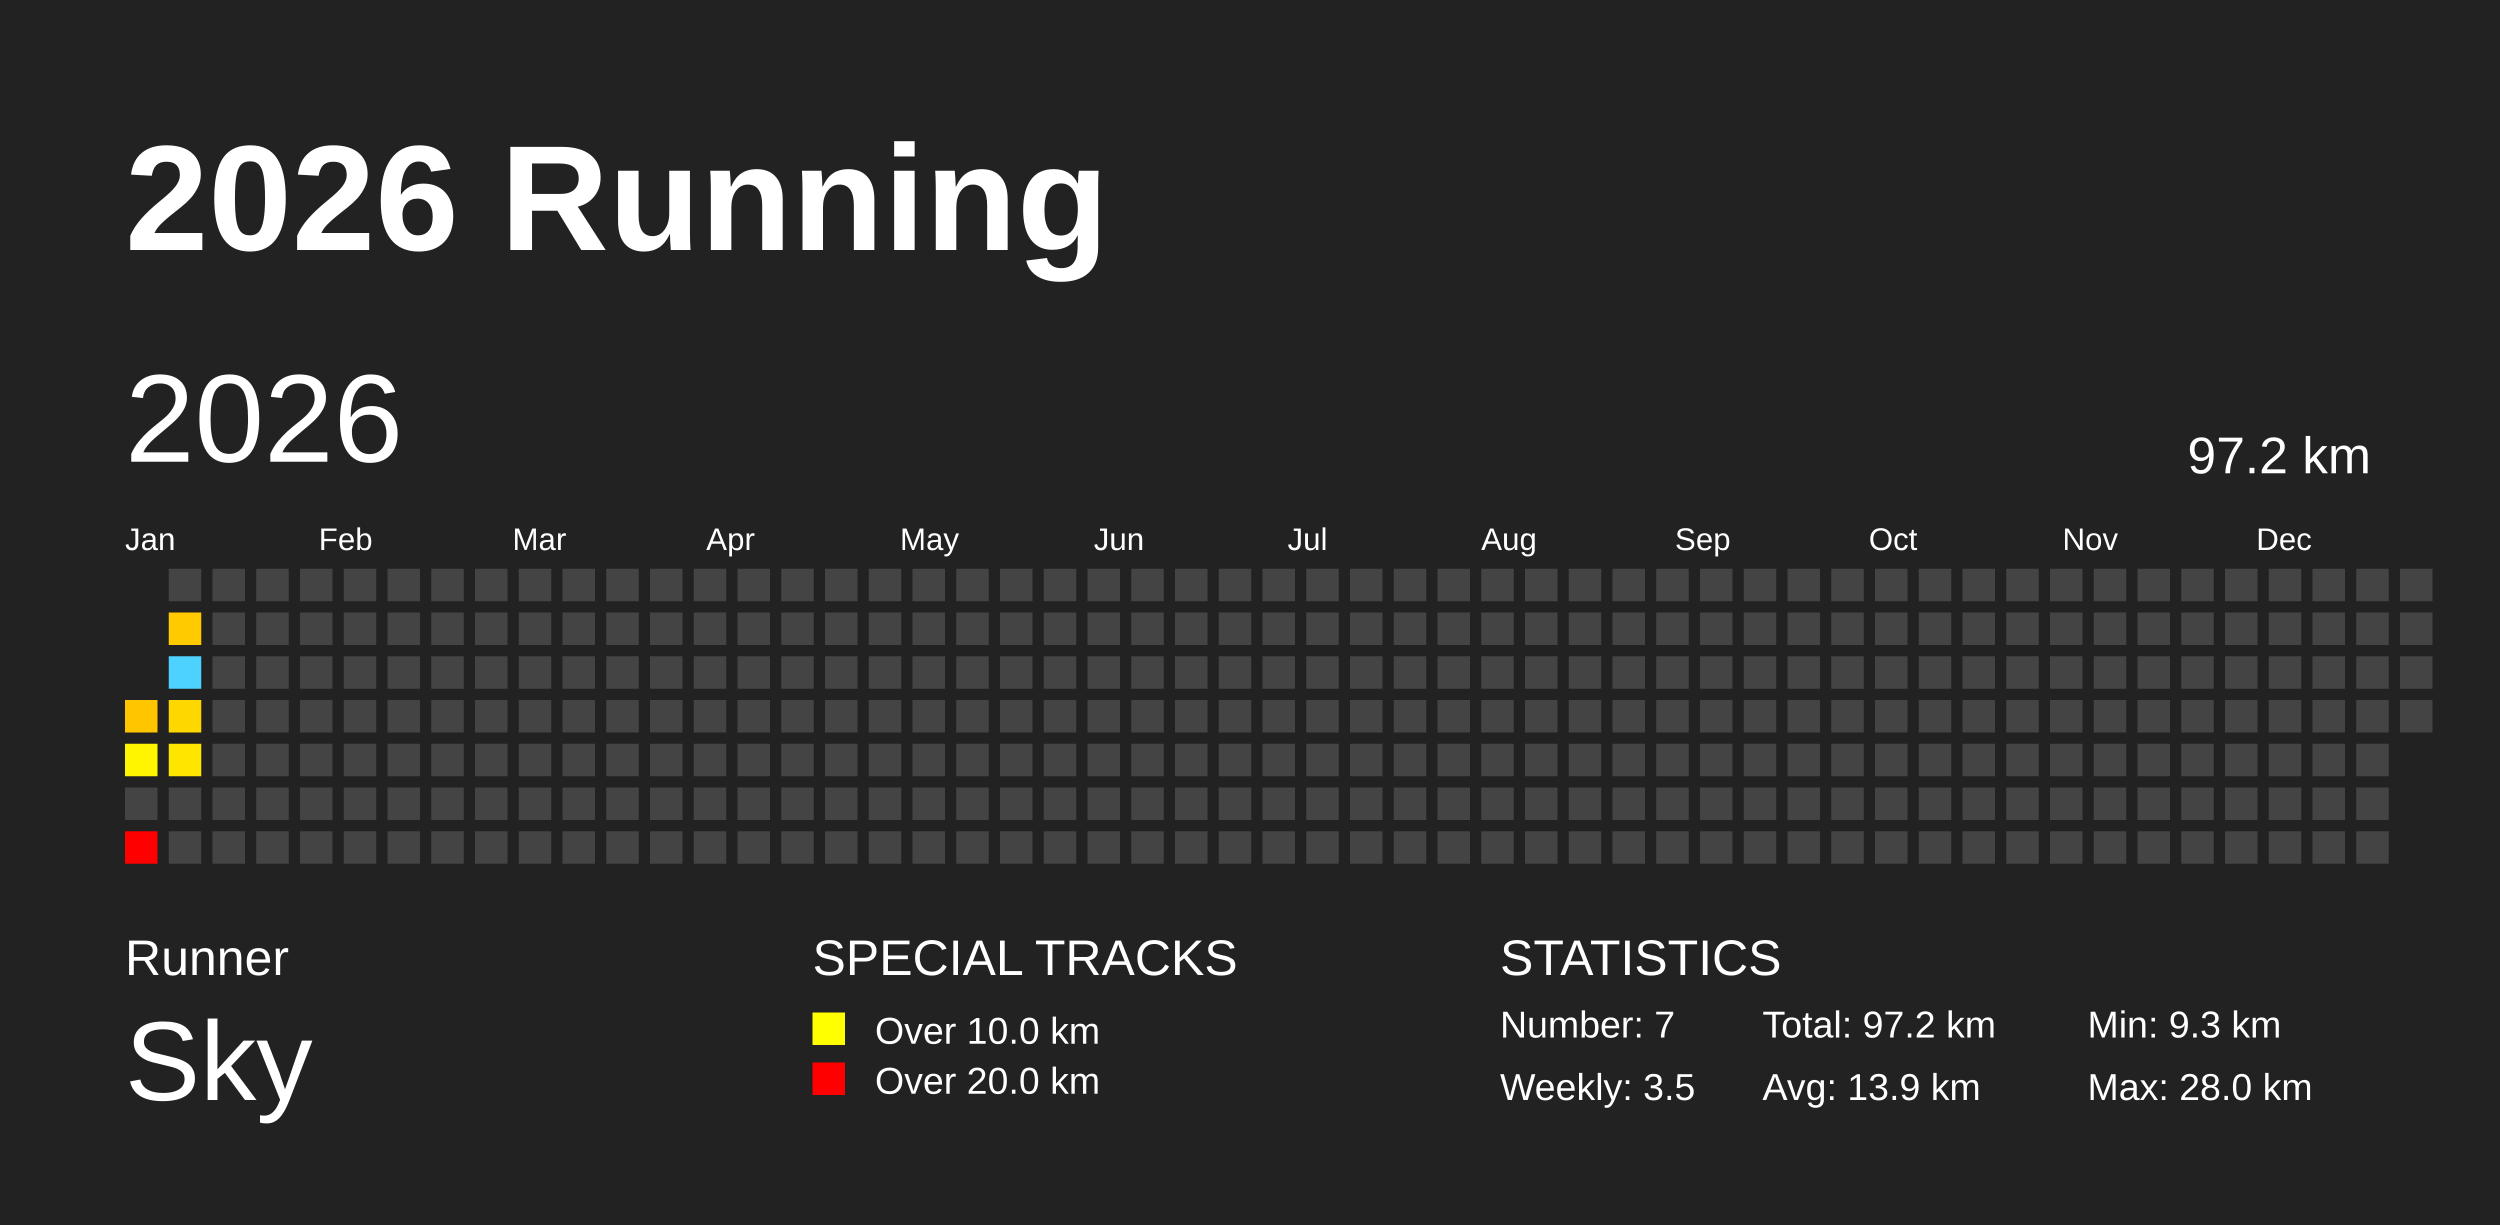
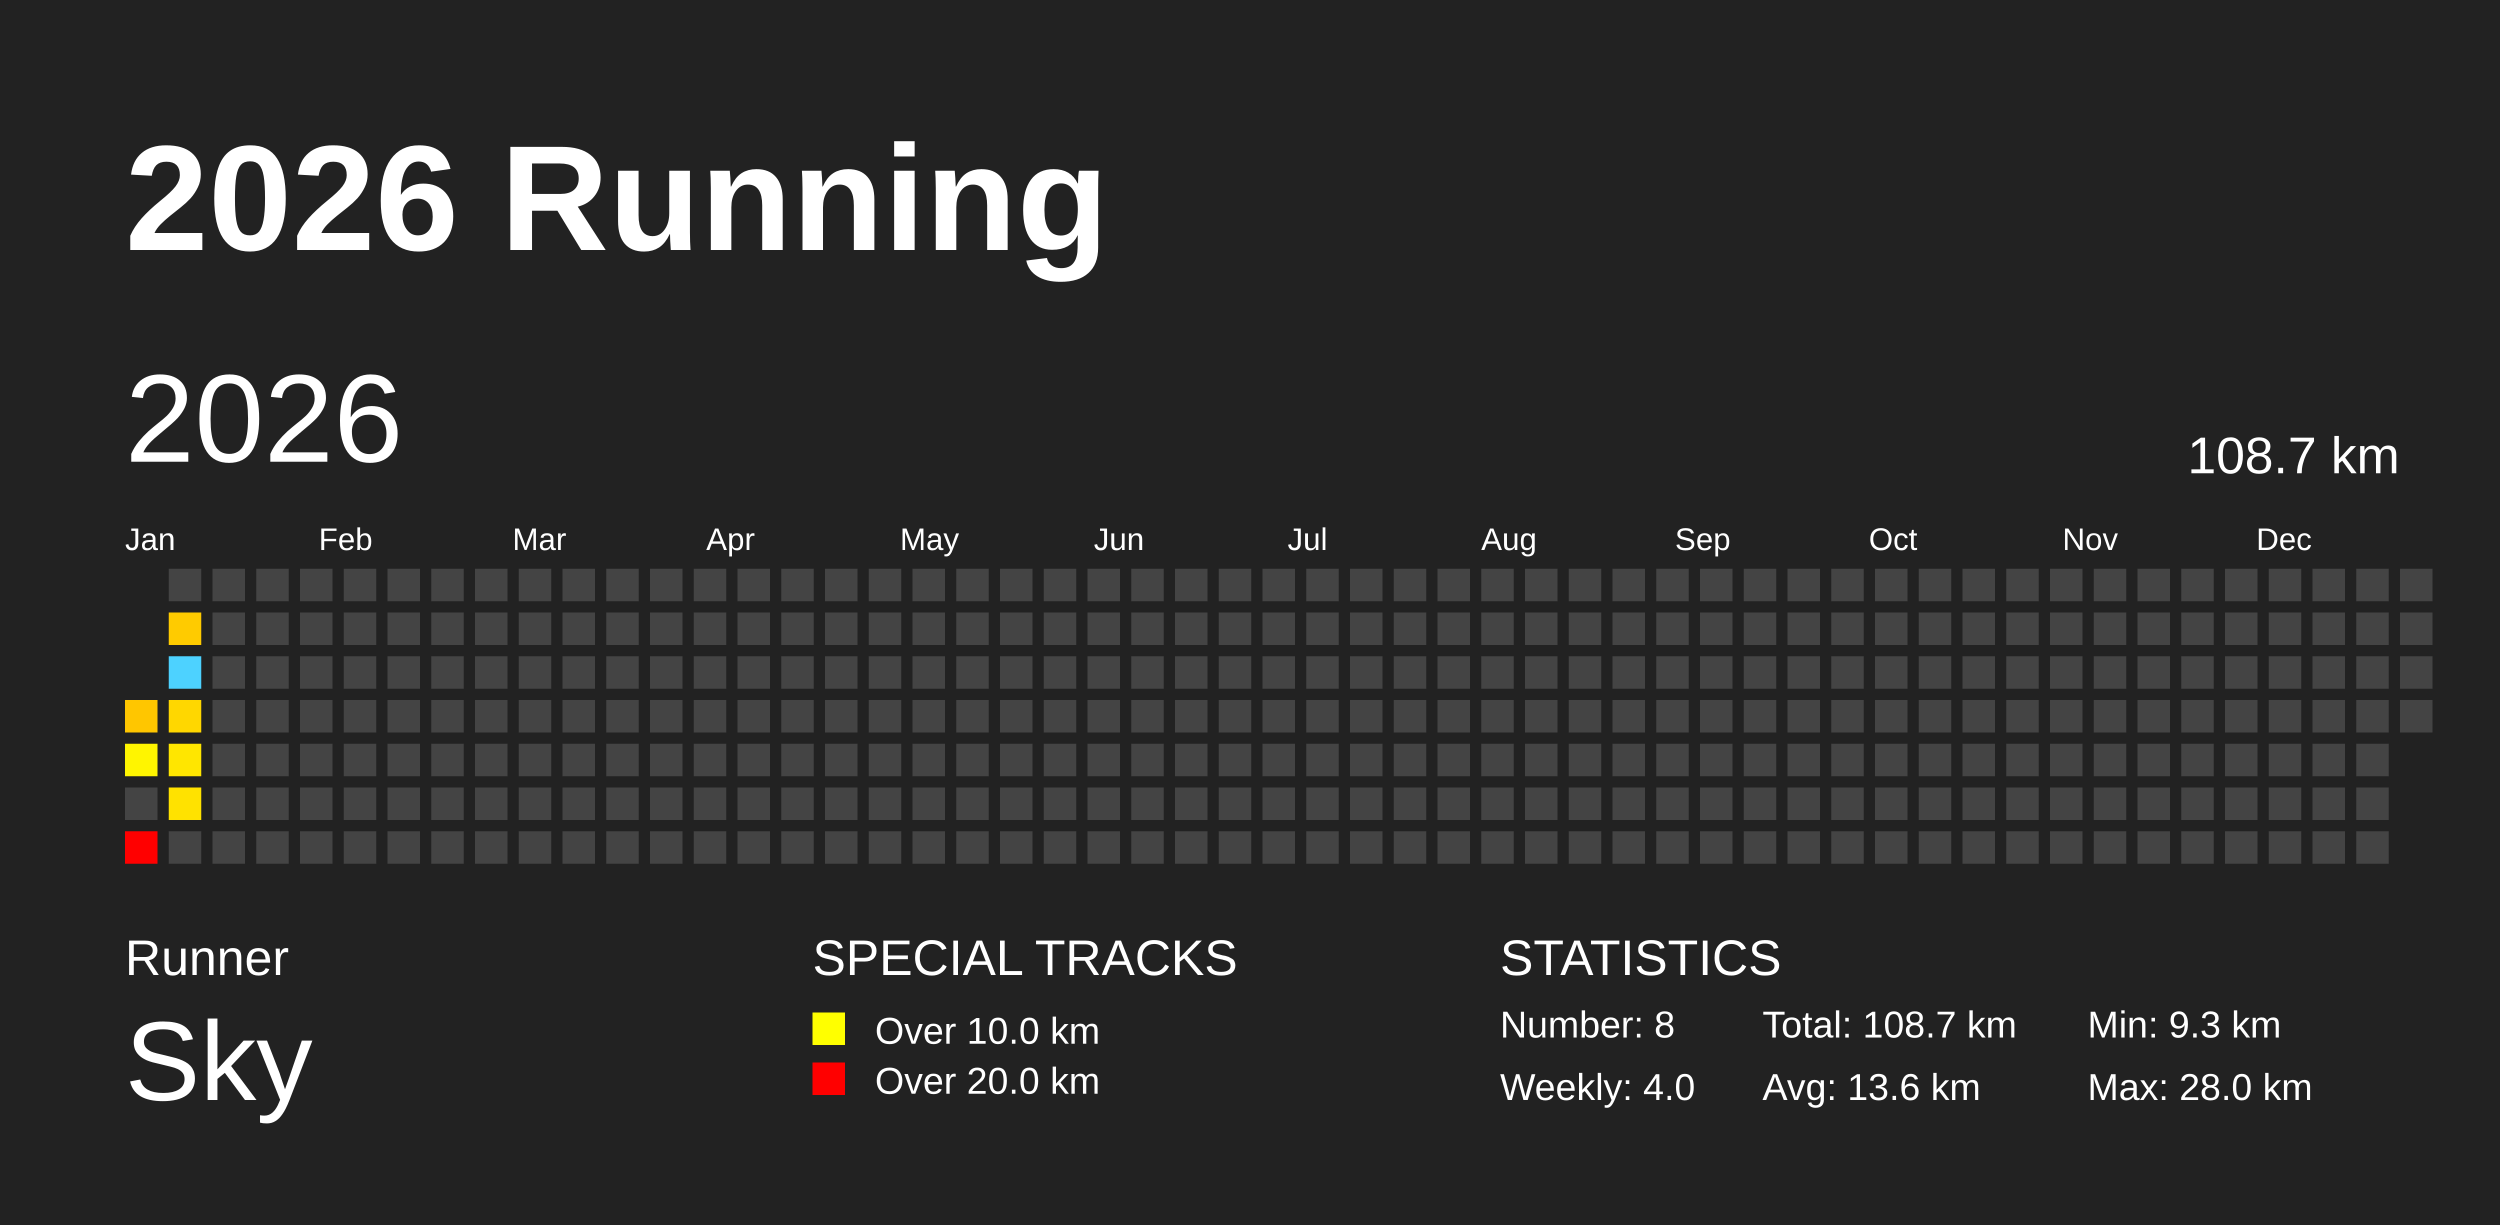
<svg xmlns="http://www.w3.org/2000/svg" baseProfile="full" height="98mm" version="1.1" viewBox="0,0,200,98" width="200mm">
  <defs />
  <rect fill="#222222" height="98" width="200" x="0" y="0" />
  <text fill="#FFFFFF" style="font-size:12px; font-family:Arial; font-weight:bold;" x="10" y="20">2026 Running</text>
  <text fill="#FFFFFF" style="font-size:4px; font-family:Arial" x="10" y="78">Runner</text>
  <text fill="#FFFFFF" style="font-size:9px; font-family:Arial" x="10" y="88">Sky</text>
  <text fill="#FFFFFF" style="font-size:4px; font-family:Arial" x="65" y="78">SPECIAL TRACKS</text>
  <rect fill="yellow" height="2.6" width="2.6" x="65" y="81" />
  <text fill="#FFFFFF" style="font-size:3px; font-family:Arial" x="70" y="83.5">Over 10.0 km</text>
  <rect fill="red" height="2.6" width="2.6" x="65" y="85" />
  <text fill="#FFFFFF" style="font-size:3px; font-family:Arial" x="70" y="87.5">Over 20.0 km</text>
  <text fill="#FFFFFF" style="font-size:4px; font-family:Arial" x="120" y="78">STATISTICS</text>
-   <text fill="#FFFFFF" style="font-size:3px; font-family:Arial" x="120" y="83">Number: 7</text>
-   <text fill="#FFFFFF" style="font-size:3px; font-family:Arial" x="120" y="88">Weekly: 3.5</text>
-   <text fill="#FFFFFF" style="font-size:3px; font-family:Arial" x="141" y="83">Total: 97.2 km</text>
-   <text fill="#FFFFFF" style="font-size:3px; font-family:Arial" x="141" y="88">Avg: 13.9 km</text>
+   <text fill="#FFFFFF" style="font-size:3px; font-family:Arial" x="120" y="83">Number: 8</text>
+   <text fill="#FFFFFF" style="font-size:3px; font-family:Arial" x="120" y="88">Weekly: 4.0</text>
+   <text fill="#FFFFFF" style="font-size:3px; font-family:Arial" x="141" y="83">Total: 108.7 km</text>
+   <text fill="#FFFFFF" style="font-size:3px; font-family:Arial" x="141" y="88">Avg: 13.6 km</text>
  <text fill="#FFFFFF" style="font-size:3px; font-family:Arial" x="167" y="83">Min: 9.3 km</text>
  <text fill="#FFFFFF" style="font-size:3px; font-family:Arial" x="167" y="88">Max: 28.0 km</text>
  <text dominant-baseline="hanging" fill="#FFFFFF" style="font-size:10.0px; font-family:Arial;" x="10" y="30">2026</text>
-   <text dominant-baseline="hanging" fill="#FFFFFF" style="font-size:4.125px; font-family:Arial;" x="175" y="35">97.2 km</text>
+   <text dominant-baseline="hanging" fill="#FFFFFF" style="font-size:4.125px; font-family:Arial;" x="175" y="35">108.7 km</text>
  <text fill="#FFFFFF" style="font-size:2.5px; font-family:Arial" x="10.0" y="44">Jan</text>
  <text fill="#FFFFFF" style="font-size:2.5px; font-family:Arial" x="25.5" y="44">Feb</text>
  <text fill="#FFFFFF" style="font-size:2.5px; font-family:Arial" x="41.0" y="44">Mar</text>
  <text fill="#FFFFFF" style="font-size:2.5px; font-family:Arial" x="56.5" y="44">Apr</text>
  <text fill="#FFFFFF" style="font-size:2.5px; font-family:Arial" x="72.0" y="44">May</text>
  <text fill="#FFFFFF" style="font-size:2.5px; font-family:Arial" x="87.5" y="44">Jun</text>
  <text fill="#FFFFFF" style="font-size:2.5px; font-family:Arial" x="103.0" y="44">Jul</text>
  <text fill="#FFFFFF" style="font-size:2.5px; font-family:Arial" x="118.5" y="44">Aug</text>
  <text fill="#FFFFFF" style="font-size:2.5px; font-family:Arial" x="134.0" y="44">Sep</text>
  <text fill="#FFFFFF" style="font-size:2.5px; font-family:Arial" x="149.5" y="44">Oct</text>
  <text fill="#FFFFFF" style="font-size:2.5px; font-family:Arial" x="165.0" y="44">Nov</text>
  <text fill="#FFFFFF" style="font-size:2.5px; font-family:Arial" x="180.5" y="44">Dec</text>
  <rect fill="#ffc600" height="2.6" width="2.6" x="10.0" y="56.0" />
  <rect fill="#fff500" height="2.6" width="2.6" x="10.0" y="59.5" />
  <rect fill="#444444" height="2.6" width="2.6" x="10.0" y="63.0" />
  <rect fill="red" height="2.6" width="2.6" x="10.0" y="66.5" />
  <rect fill="#444444" height="2.6" width="2.6" x="13.5" y="45.5" />
  <rect fill="#ffcb00" height="2.6" width="2.6" x="13.5" y="49.0" />
  <rect fill="#4dd2ff" height="2.6" width="2.6" x="13.5" y="52.5" />
  <rect fill="#ffd700" height="2.6" width="2.6" x="13.5" y="56.0" />
  <rect fill="#ffe600" height="2.6" width="2.6" x="13.5" y="59.5" />
-   <rect fill="#444444" height="2.6" width="2.6" x="13.5" y="63.0" />
+   <rect fill="#ffe200" height="2.6" width="2.6" x="13.5" y="63.0" />
  <rect fill="#444444" height="2.6" width="2.6" x="13.5" y="66.5" />
  <rect fill="#444444" height="2.6" width="2.6" x="17.0" y="45.5" />
  <rect fill="#444444" height="2.6" width="2.6" x="17.0" y="49.0" />
  <rect fill="#444444" height="2.6" width="2.6" x="17.0" y="52.5" />
  <rect fill="#444444" height="2.6" width="2.6" x="17.0" y="56.0" />
  <rect fill="#444444" height="2.6" width="2.6" x="17.0" y="59.5" />
  <rect fill="#444444" height="2.6" width="2.6" x="17.0" y="63.0" />
  <rect fill="#444444" height="2.6" width="2.6" x="17.0" y="66.5" />
  <rect fill="#444444" height="2.6" width="2.6" x="20.5" y="45.5" />
  <rect fill="#444444" height="2.6" width="2.6" x="20.5" y="49.0" />
  <rect fill="#444444" height="2.6" width="2.6" x="20.5" y="52.5" />
  <rect fill="#444444" height="2.6" width="2.6" x="20.5" y="56.0" />
  <rect fill="#444444" height="2.6" width="2.6" x="20.5" y="59.5" />
  <rect fill="#444444" height="2.6" width="2.6" x="20.5" y="63.0" />
  <rect fill="#444444" height="2.6" width="2.6" x="20.5" y="66.5" />
  <rect fill="#444444" height="2.6" width="2.6" x="24.0" y="45.5" />
  <rect fill="#444444" height="2.6" width="2.6" x="24.0" y="49.0" />
  <rect fill="#444444" height="2.6" width="2.6" x="24.0" y="52.5" />
  <rect fill="#444444" height="2.6" width="2.6" x="24.0" y="56.0" />
  <rect fill="#444444" height="2.6" width="2.6" x="24.0" y="59.5" />
  <rect fill="#444444" height="2.6" width="2.6" x="24.0" y="63.0" />
  <rect fill="#444444" height="2.6" width="2.6" x="24.0" y="66.5" />
  <rect fill="#444444" height="2.6" width="2.6" x="27.5" y="45.5" />
  <rect fill="#444444" height="2.6" width="2.6" x="27.5" y="49.0" />
  <rect fill="#444444" height="2.6" width="2.6" x="27.5" y="52.5" />
  <rect fill="#444444" height="2.6" width="2.6" x="27.5" y="56.0" />
  <rect fill="#444444" height="2.6" width="2.6" x="27.5" y="59.5" />
  <rect fill="#444444" height="2.6" width="2.6" x="27.5" y="63.0" />
  <rect fill="#444444" height="2.6" width="2.6" x="27.5" y="66.5" />
  <rect fill="#444444" height="2.6" width="2.6" x="31.0" y="45.5" />
  <rect fill="#444444" height="2.6" width="2.6" x="31.0" y="49.0" />
  <rect fill="#444444" height="2.6" width="2.6" x="31.0" y="52.5" />
  <rect fill="#444444" height="2.6" width="2.6" x="31.0" y="56.0" />
  <rect fill="#444444" height="2.6" width="2.6" x="31.0" y="59.5" />
  <rect fill="#444444" height="2.6" width="2.6" x="31.0" y="63.0" />
  <rect fill="#444444" height="2.6" width="2.6" x="31.0" y="66.5" />
  <rect fill="#444444" height="2.6" width="2.6" x="34.5" y="45.5" />
  <rect fill="#444444" height="2.6" width="2.6" x="34.5" y="49.0" />
  <rect fill="#444444" height="2.6" width="2.6" x="34.5" y="52.5" />
  <rect fill="#444444" height="2.6" width="2.6" x="34.5" y="56.0" />
  <rect fill="#444444" height="2.6" width="2.6" x="34.5" y="59.5" />
  <rect fill="#444444" height="2.6" width="2.6" x="34.5" y="63.0" />
  <rect fill="#444444" height="2.6" width="2.6" x="34.5" y="66.5" />
  <rect fill="#444444" height="2.6" width="2.6" x="38.0" y="45.5" />
  <rect fill="#444444" height="2.6" width="2.6" x="38.0" y="49.0" />
  <rect fill="#444444" height="2.6" width="2.6" x="38.0" y="52.5" />
  <rect fill="#444444" height="2.6" width="2.6" x="38.0" y="56.0" />
  <rect fill="#444444" height="2.6" width="2.6" x="38.0" y="59.5" />
  <rect fill="#444444" height="2.6" width="2.6" x="38.0" y="63.0" />
  <rect fill="#444444" height="2.6" width="2.6" x="38.0" y="66.5" />
  <rect fill="#444444" height="2.6" width="2.6" x="41.5" y="45.5" />
  <rect fill="#444444" height="2.6" width="2.6" x="41.5" y="49.0" />
  <rect fill="#444444" height="2.6" width="2.6" x="41.5" y="52.5" />
  <rect fill="#444444" height="2.6" width="2.6" x="41.5" y="56.0" />
  <rect fill="#444444" height="2.6" width="2.6" x="41.5" y="59.5" />
  <rect fill="#444444" height="2.6" width="2.6" x="41.5" y="63.0" />
  <rect fill="#444444" height="2.6" width="2.6" x="41.5" y="66.5" />
  <rect fill="#444444" height="2.6" width="2.6" x="45.0" y="45.5" />
  <rect fill="#444444" height="2.6" width="2.6" x="45.0" y="49.0" />
  <rect fill="#444444" height="2.6" width="2.6" x="45.0" y="52.5" />
  <rect fill="#444444" height="2.6" width="2.6" x="45.0" y="56.0" />
  <rect fill="#444444" height="2.6" width="2.6" x="45.0" y="59.5" />
  <rect fill="#444444" height="2.6" width="2.6" x="45.0" y="63.0" />
  <rect fill="#444444" height="2.6" width="2.6" x="45.0" y="66.5" />
  <rect fill="#444444" height="2.6" width="2.6" x="48.5" y="45.5" />
  <rect fill="#444444" height="2.6" width="2.6" x="48.5" y="49.0" />
  <rect fill="#444444" height="2.6" width="2.6" x="48.5" y="52.5" />
  <rect fill="#444444" height="2.6" width="2.6" x="48.5" y="56.0" />
  <rect fill="#444444" height="2.6" width="2.6" x="48.5" y="59.5" />
  <rect fill="#444444" height="2.6" width="2.6" x="48.5" y="63.0" />
  <rect fill="#444444" height="2.6" width="2.6" x="48.5" y="66.5" />
  <rect fill="#444444" height="2.6" width="2.6" x="52.0" y="45.5" />
  <rect fill="#444444" height="2.6" width="2.6" x="52.0" y="49.0" />
  <rect fill="#444444" height="2.6" width="2.6" x="52.0" y="52.5" />
  <rect fill="#444444" height="2.6" width="2.6" x="52.0" y="56.0" />
  <rect fill="#444444" height="2.6" width="2.6" x="52.0" y="59.5" />
  <rect fill="#444444" height="2.6" width="2.6" x="52.0" y="63.0" />
  <rect fill="#444444" height="2.6" width="2.6" x="52.0" y="66.5" />
  <rect fill="#444444" height="2.6" width="2.6" x="55.5" y="45.5" />
  <rect fill="#444444" height="2.6" width="2.6" x="55.5" y="49.0" />
  <rect fill="#444444" height="2.6" width="2.6" x="55.5" y="52.5" />
  <rect fill="#444444" height="2.6" width="2.6" x="55.5" y="56.0" />
  <rect fill="#444444" height="2.6" width="2.6" x="55.5" y="59.5" />
  <rect fill="#444444" height="2.6" width="2.6" x="55.5" y="63.0" />
  <rect fill="#444444" height="2.6" width="2.6" x="55.5" y="66.5" />
  <rect fill="#444444" height="2.6" width="2.6" x="59.0" y="45.5" />
  <rect fill="#444444" height="2.6" width="2.6" x="59.0" y="49.0" />
  <rect fill="#444444" height="2.6" width="2.6" x="59.0" y="52.5" />
  <rect fill="#444444" height="2.6" width="2.6" x="59.0" y="56.0" />
  <rect fill="#444444" height="2.6" width="2.6" x="59.0" y="59.5" />
  <rect fill="#444444" height="2.6" width="2.6" x="59.0" y="63.0" />
  <rect fill="#444444" height="2.6" width="2.6" x="59.0" y="66.5" />
  <rect fill="#444444" height="2.6" width="2.6" x="62.5" y="45.5" />
  <rect fill="#444444" height="2.6" width="2.6" x="62.5" y="49.0" />
  <rect fill="#444444" height="2.6" width="2.6" x="62.5" y="52.5" />
  <rect fill="#444444" height="2.6" width="2.6" x="62.5" y="56.0" />
  <rect fill="#444444" height="2.6" width="2.6" x="62.5" y="59.5" />
  <rect fill="#444444" height="2.6" width="2.6" x="62.5" y="63.0" />
  <rect fill="#444444" height="2.6" width="2.6" x="62.5" y="66.5" />
  <rect fill="#444444" height="2.6" width="2.6" x="66.0" y="45.5" />
  <rect fill="#444444" height="2.6" width="2.6" x="66.0" y="49.0" />
  <rect fill="#444444" height="2.6" width="2.6" x="66.0" y="52.5" />
  <rect fill="#444444" height="2.6" width="2.6" x="66.0" y="56.0" />
  <rect fill="#444444" height="2.6" width="2.6" x="66.0" y="59.5" />
  <rect fill="#444444" height="2.6" width="2.6" x="66.0" y="63.0" />
  <rect fill="#444444" height="2.6" width="2.6" x="66.0" y="66.5" />
  <rect fill="#444444" height="2.6" width="2.6" x="69.5" y="45.5" />
  <rect fill="#444444" height="2.6" width="2.6" x="69.5" y="49.0" />
  <rect fill="#444444" height="2.6" width="2.6" x="69.5" y="52.5" />
  <rect fill="#444444" height="2.6" width="2.6" x="69.5" y="56.0" />
  <rect fill="#444444" height="2.6" width="2.6" x="69.5" y="59.5" />
  <rect fill="#444444" height="2.6" width="2.6" x="69.5" y="63.0" />
  <rect fill="#444444" height="2.6" width="2.6" x="69.5" y="66.5" />
  <rect fill="#444444" height="2.6" width="2.6" x="73.0" y="45.5" />
  <rect fill="#444444" height="2.6" width="2.6" x="73.0" y="49.0" />
  <rect fill="#444444" height="2.6" width="2.6" x="73.0" y="52.5" />
  <rect fill="#444444" height="2.6" width="2.6" x="73.0" y="56.0" />
  <rect fill="#444444" height="2.6" width="2.6" x="73.0" y="59.5" />
  <rect fill="#444444" height="2.6" width="2.6" x="73.0" y="63.0" />
  <rect fill="#444444" height="2.6" width="2.6" x="73.0" y="66.5" />
  <rect fill="#444444" height="2.6" width="2.6" x="76.5" y="45.5" />
  <rect fill="#444444" height="2.6" width="2.6" x="76.5" y="49.0" />
  <rect fill="#444444" height="2.6" width="2.6" x="76.5" y="52.5" />
  <rect fill="#444444" height="2.6" width="2.6" x="76.5" y="56.0" />
  <rect fill="#444444" height="2.6" width="2.6" x="76.5" y="59.5" />
  <rect fill="#444444" height="2.6" width="2.6" x="76.5" y="63.0" />
  <rect fill="#444444" height="2.6" width="2.6" x="76.5" y="66.5" />
  <rect fill="#444444" height="2.6" width="2.6" x="80.0" y="45.5" />
  <rect fill="#444444" height="2.6" width="2.6" x="80.0" y="49.0" />
  <rect fill="#444444" height="2.6" width="2.6" x="80.0" y="52.5" />
  <rect fill="#444444" height="2.6" width="2.6" x="80.0" y="56.0" />
  <rect fill="#444444" height="2.6" width="2.6" x="80.0" y="59.5" />
  <rect fill="#444444" height="2.6" width="2.6" x="80.0" y="63.0" />
  <rect fill="#444444" height="2.6" width="2.6" x="80.0" y="66.5" />
  <rect fill="#444444" height="2.6" width="2.6" x="83.5" y="45.5" />
  <rect fill="#444444" height="2.6" width="2.6" x="83.5" y="49.0" />
  <rect fill="#444444" height="2.6" width="2.6" x="83.5" y="52.5" />
  <rect fill="#444444" height="2.6" width="2.6" x="83.5" y="56.0" />
  <rect fill="#444444" height="2.6" width="2.6" x="83.5" y="59.5" />
  <rect fill="#444444" height="2.6" width="2.6" x="83.5" y="63.0" />
  <rect fill="#444444" height="2.6" width="2.6" x="83.5" y="66.5" />
  <rect fill="#444444" height="2.6" width="2.6" x="87.0" y="45.5" />
  <rect fill="#444444" height="2.6" width="2.6" x="87.0" y="49.0" />
  <rect fill="#444444" height="2.6" width="2.6" x="87.0" y="52.5" />
  <rect fill="#444444" height="2.6" width="2.6" x="87.0" y="56.0" />
  <rect fill="#444444" height="2.6" width="2.6" x="87.0" y="59.5" />
  <rect fill="#444444" height="2.6" width="2.6" x="87.0" y="63.0" />
  <rect fill="#444444" height="2.6" width="2.6" x="87.0" y="66.5" />
  <rect fill="#444444" height="2.6" width="2.6" x="90.5" y="45.5" />
  <rect fill="#444444" height="2.6" width="2.6" x="90.5" y="49.0" />
  <rect fill="#444444" height="2.6" width="2.6" x="90.5" y="52.5" />
  <rect fill="#444444" height="2.6" width="2.6" x="90.5" y="56.0" />
  <rect fill="#444444" height="2.6" width="2.6" x="90.5" y="59.5" />
  <rect fill="#444444" height="2.6" width="2.6" x="90.5" y="63.0" />
  <rect fill="#444444" height="2.6" width="2.6" x="90.5" y="66.5" />
  <rect fill="#444444" height="2.6" width="2.6" x="94.0" y="45.5" />
  <rect fill="#444444" height="2.6" width="2.6" x="94.0" y="49.0" />
  <rect fill="#444444" height="2.6" width="2.6" x="94.0" y="52.5" />
  <rect fill="#444444" height="2.6" width="2.6" x="94.0" y="56.0" />
  <rect fill="#444444" height="2.6" width="2.6" x="94.0" y="59.5" />
  <rect fill="#444444" height="2.6" width="2.6" x="94.0" y="63.0" />
  <rect fill="#444444" height="2.6" width="2.6" x="94.0" y="66.5" />
  <rect fill="#444444" height="2.6" width="2.6" x="97.5" y="45.5" />
  <rect fill="#444444" height="2.6" width="2.6" x="97.5" y="49.0" />
  <rect fill="#444444" height="2.6" width="2.6" x="97.5" y="52.5" />
  <rect fill="#444444" height="2.6" width="2.6" x="97.5" y="56.0" />
  <rect fill="#444444" height="2.6" width="2.6" x="97.5" y="59.5" />
  <rect fill="#444444" height="2.6" width="2.6" x="97.5" y="63.0" />
  <rect fill="#444444" height="2.6" width="2.6" x="97.5" y="66.5" />
  <rect fill="#444444" height="2.6" width="2.6" x="101.0" y="45.5" />
  <rect fill="#444444" height="2.6" width="2.6" x="101.0" y="49.0" />
  <rect fill="#444444" height="2.6" width="2.6" x="101.0" y="52.5" />
  <rect fill="#444444" height="2.6" width="2.6" x="101.0" y="56.0" />
  <rect fill="#444444" height="2.6" width="2.6" x="101.0" y="59.5" />
  <rect fill="#444444" height="2.6" width="2.6" x="101.0" y="63.0" />
  <rect fill="#444444" height="2.6" width="2.6" x="101.0" y="66.5" />
  <rect fill="#444444" height="2.6" width="2.6" x="104.5" y="45.5" />
  <rect fill="#444444" height="2.6" width="2.6" x="104.5" y="49.0" />
  <rect fill="#444444" height="2.6" width="2.6" x="104.5" y="52.5" />
  <rect fill="#444444" height="2.6" width="2.6" x="104.5" y="56.0" />
  <rect fill="#444444" height="2.6" width="2.6" x="104.5" y="59.5" />
  <rect fill="#444444" height="2.6" width="2.6" x="104.5" y="63.0" />
  <rect fill="#444444" height="2.6" width="2.6" x="104.5" y="66.5" />
  <rect fill="#444444" height="2.6" width="2.6" x="108.0" y="45.5" />
  <rect fill="#444444" height="2.6" width="2.6" x="108.0" y="49.0" />
  <rect fill="#444444" height="2.6" width="2.6" x="108.0" y="52.5" />
  <rect fill="#444444" height="2.6" width="2.6" x="108.0" y="56.0" />
  <rect fill="#444444" height="2.6" width="2.6" x="108.0" y="59.5" />
  <rect fill="#444444" height="2.6" width="2.6" x="108.0" y="63.0" />
  <rect fill="#444444" height="2.6" width="2.6" x="108.0" y="66.5" />
  <rect fill="#444444" height="2.6" width="2.6" x="111.5" y="45.5" />
  <rect fill="#444444" height="2.6" width="2.6" x="111.5" y="49.0" />
  <rect fill="#444444" height="2.6" width="2.6" x="111.5" y="52.5" />
  <rect fill="#444444" height="2.6" width="2.6" x="111.5" y="56.0" />
  <rect fill="#444444" height="2.6" width="2.6" x="111.5" y="59.5" />
  <rect fill="#444444" height="2.6" width="2.6" x="111.5" y="63.0" />
  <rect fill="#444444" height="2.6" width="2.6" x="111.5" y="66.5" />
  <rect fill="#444444" height="2.6" width="2.6" x="115.0" y="45.5" />
  <rect fill="#444444" height="2.6" width="2.6" x="115.0" y="49.0" />
  <rect fill="#444444" height="2.6" width="2.6" x="115.0" y="52.5" />
  <rect fill="#444444" height="2.6" width="2.6" x="115.0" y="56.0" />
  <rect fill="#444444" height="2.6" width="2.6" x="115.0" y="59.5" />
  <rect fill="#444444" height="2.6" width="2.6" x="115.0" y="63.0" />
  <rect fill="#444444" height="2.6" width="2.6" x="115.0" y="66.5" />
  <rect fill="#444444" height="2.6" width="2.6" x="118.5" y="45.5" />
  <rect fill="#444444" height="2.6" width="2.6" x="118.5" y="49.0" />
  <rect fill="#444444" height="2.6" width="2.6" x="118.5" y="52.5" />
  <rect fill="#444444" height="2.6" width="2.6" x="118.5" y="56.0" />
  <rect fill="#444444" height="2.6" width="2.6" x="118.5" y="59.5" />
  <rect fill="#444444" height="2.6" width="2.6" x="118.5" y="63.0" />
  <rect fill="#444444" height="2.6" width="2.6" x="118.5" y="66.5" />
  <rect fill="#444444" height="2.6" width="2.6" x="122.0" y="45.5" />
  <rect fill="#444444" height="2.6" width="2.6" x="122.0" y="49.0" />
  <rect fill="#444444" height="2.6" width="2.6" x="122.0" y="52.5" />
  <rect fill="#444444" height="2.6" width="2.6" x="122.0" y="56.0" />
  <rect fill="#444444" height="2.6" width="2.6" x="122.0" y="59.5" />
  <rect fill="#444444" height="2.6" width="2.6" x="122.0" y="63.0" />
  <rect fill="#444444" height="2.6" width="2.6" x="122.0" y="66.5" />
  <rect fill="#444444" height="2.6" width="2.6" x="125.5" y="45.5" />
  <rect fill="#444444" height="2.6" width="2.6" x="125.5" y="49.0" />
  <rect fill="#444444" height="2.6" width="2.6" x="125.5" y="52.5" />
  <rect fill="#444444" height="2.6" width="2.6" x="125.5" y="56.0" />
  <rect fill="#444444" height="2.6" width="2.6" x="125.5" y="59.5" />
  <rect fill="#444444" height="2.6" width="2.6" x="125.5" y="63.0" />
  <rect fill="#444444" height="2.6" width="2.6" x="125.5" y="66.5" />
  <rect fill="#444444" height="2.6" width="2.6" x="129.0" y="45.5" />
  <rect fill="#444444" height="2.6" width="2.6" x="129.0" y="49.0" />
  <rect fill="#444444" height="2.6" width="2.6" x="129.0" y="52.5" />
  <rect fill="#444444" height="2.6" width="2.6" x="129.0" y="56.0" />
  <rect fill="#444444" height="2.6" width="2.6" x="129.0" y="59.5" />
  <rect fill="#444444" height="2.6" width="2.6" x="129.0" y="63.0" />
  <rect fill="#444444" height="2.6" width="2.6" x="129.0" y="66.5" />
  <rect fill="#444444" height="2.6" width="2.6" x="132.5" y="45.5" />
  <rect fill="#444444" height="2.6" width="2.6" x="132.5" y="49.0" />
  <rect fill="#444444" height="2.6" width="2.6" x="132.5" y="52.5" />
  <rect fill="#444444" height="2.6" width="2.6" x="132.5" y="56.0" />
  <rect fill="#444444" height="2.6" width="2.6" x="132.5" y="59.5" />
  <rect fill="#444444" height="2.6" width="2.6" x="132.5" y="63.0" />
  <rect fill="#444444" height="2.6" width="2.6" x="132.5" y="66.5" />
  <rect fill="#444444" height="2.6" width="2.6" x="136.0" y="45.5" />
  <rect fill="#444444" height="2.6" width="2.6" x="136.0" y="49.0" />
  <rect fill="#444444" height="2.6" width="2.6" x="136.0" y="52.5" />
  <rect fill="#444444" height="2.6" width="2.6" x="136.0" y="56.0" />
  <rect fill="#444444" height="2.6" width="2.6" x="136.0" y="59.5" />
  <rect fill="#444444" height="2.6" width="2.6" x="136.0" y="63.0" />
  <rect fill="#444444" height="2.6" width="2.6" x="136.0" y="66.5" />
  <rect fill="#444444" height="2.6" width="2.6" x="139.5" y="45.5" />
  <rect fill="#444444" height="2.6" width="2.6" x="139.5" y="49.0" />
  <rect fill="#444444" height="2.6" width="2.6" x="139.5" y="52.5" />
  <rect fill="#444444" height="2.6" width="2.6" x="139.5" y="56.0" />
  <rect fill="#444444" height="2.6" width="2.6" x="139.5" y="59.5" />
  <rect fill="#444444" height="2.6" width="2.6" x="139.5" y="63.0" />
  <rect fill="#444444" height="2.6" width="2.6" x="139.5" y="66.5" />
  <rect fill="#444444" height="2.6" width="2.6" x="143.0" y="45.5" />
  <rect fill="#444444" height="2.6" width="2.6" x="143.0" y="49.0" />
  <rect fill="#444444" height="2.6" width="2.6" x="143.0" y="52.5" />
  <rect fill="#444444" height="2.6" width="2.6" x="143.0" y="56.0" />
  <rect fill="#444444" height="2.6" width="2.6" x="143.0" y="59.5" />
  <rect fill="#444444" height="2.6" width="2.6" x="143.0" y="63.0" />
  <rect fill="#444444" height="2.6" width="2.6" x="143.0" y="66.5" />
  <rect fill="#444444" height="2.6" width="2.6" x="146.5" y="45.5" />
  <rect fill="#444444" height="2.6" width="2.6" x="146.5" y="49.0" />
  <rect fill="#444444" height="2.6" width="2.6" x="146.5" y="52.5" />
  <rect fill="#444444" height="2.6" width="2.6" x="146.5" y="56.0" />
  <rect fill="#444444" height="2.6" width="2.6" x="146.5" y="59.5" />
  <rect fill="#444444" height="2.6" width="2.6" x="146.5" y="63.0" />
  <rect fill="#444444" height="2.6" width="2.6" x="146.5" y="66.5" />
  <rect fill="#444444" height="2.6" width="2.6" x="150.0" y="45.5" />
  <rect fill="#444444" height="2.6" width="2.6" x="150.0" y="49.0" />
  <rect fill="#444444" height="2.6" width="2.6" x="150.0" y="52.5" />
  <rect fill="#444444" height="2.6" width="2.6" x="150.0" y="56.0" />
  <rect fill="#444444" height="2.6" width="2.6" x="150.0" y="59.5" />
  <rect fill="#444444" height="2.6" width="2.6" x="150.0" y="63.0" />
  <rect fill="#444444" height="2.6" width="2.6" x="150.0" y="66.5" />
  <rect fill="#444444" height="2.6" width="2.6" x="153.5" y="45.5" />
  <rect fill="#444444" height="2.6" width="2.6" x="153.5" y="49.0" />
  <rect fill="#444444" height="2.6" width="2.6" x="153.5" y="52.5" />
  <rect fill="#444444" height="2.6" width="2.6" x="153.5" y="56.0" />
  <rect fill="#444444" height="2.6" width="2.6" x="153.5" y="59.5" />
  <rect fill="#444444" height="2.6" width="2.6" x="153.5" y="63.0" />
  <rect fill="#444444" height="2.6" width="2.6" x="153.5" y="66.5" />
  <rect fill="#444444" height="2.6" width="2.6" x="157.0" y="45.5" />
  <rect fill="#444444" height="2.6" width="2.6" x="157.0" y="49.0" />
  <rect fill="#444444" height="2.6" width="2.6" x="157.0" y="52.5" />
  <rect fill="#444444" height="2.6" width="2.6" x="157.0" y="56.0" />
  <rect fill="#444444" height="2.6" width="2.6" x="157.0" y="59.5" />
  <rect fill="#444444" height="2.6" width="2.6" x="157.0" y="63.0" />
  <rect fill="#444444" height="2.6" width="2.6" x="157.0" y="66.5" />
  <rect fill="#444444" height="2.6" width="2.6" x="160.5" y="45.5" />
  <rect fill="#444444" height="2.6" width="2.6" x="160.5" y="49.0" />
  <rect fill="#444444" height="2.6" width="2.6" x="160.5" y="52.5" />
  <rect fill="#444444" height="2.6" width="2.6" x="160.5" y="56.0" />
  <rect fill="#444444" height="2.6" width="2.6" x="160.5" y="59.5" />
  <rect fill="#444444" height="2.6" width="2.6" x="160.5" y="63.0" />
  <rect fill="#444444" height="2.6" width="2.6" x="160.5" y="66.5" />
  <rect fill="#444444" height="2.6" width="2.6" x="164.0" y="45.5" />
  <rect fill="#444444" height="2.6" width="2.6" x="164.0" y="49.0" />
  <rect fill="#444444" height="2.6" width="2.6" x="164.0" y="52.5" />
  <rect fill="#444444" height="2.6" width="2.6" x="164.0" y="56.0" />
  <rect fill="#444444" height="2.6" width="2.6" x="164.0" y="59.5" />
  <rect fill="#444444" height="2.6" width="2.6" x="164.0" y="63.0" />
  <rect fill="#444444" height="2.6" width="2.6" x="164.0" y="66.5" />
  <rect fill="#444444" height="2.6" width="2.6" x="167.5" y="45.5" />
  <rect fill="#444444" height="2.6" width="2.6" x="167.5" y="49.0" />
  <rect fill="#444444" height="2.6" width="2.6" x="167.5" y="52.5" />
  <rect fill="#444444" height="2.6" width="2.6" x="167.5" y="56.0" />
  <rect fill="#444444" height="2.6" width="2.6" x="167.5" y="59.5" />
  <rect fill="#444444" height="2.6" width="2.6" x="167.5" y="63.0" />
  <rect fill="#444444" height="2.6" width="2.6" x="167.5" y="66.5" />
  <rect fill="#444444" height="2.6" width="2.6" x="171.0" y="45.5" />
  <rect fill="#444444" height="2.6" width="2.6" x="171.0" y="49.0" />
  <rect fill="#444444" height="2.6" width="2.6" x="171.0" y="52.5" />
  <rect fill="#444444" height="2.6" width="2.6" x="171.0" y="56.0" />
  <rect fill="#444444" height="2.6" width="2.6" x="171.0" y="59.5" />
  <rect fill="#444444" height="2.6" width="2.6" x="171.0" y="63.0" />
  <rect fill="#444444" height="2.6" width="2.6" x="171.0" y="66.5" />
  <rect fill="#444444" height="2.6" width="2.6" x="174.5" y="45.5" />
  <rect fill="#444444" height="2.6" width="2.6" x="174.5" y="49.0" />
  <rect fill="#444444" height="2.6" width="2.6" x="174.5" y="52.5" />
  <rect fill="#444444" height="2.6" width="2.6" x="174.5" y="56.0" />
  <rect fill="#444444" height="2.6" width="2.6" x="174.5" y="59.5" />
  <rect fill="#444444" height="2.6" width="2.6" x="174.5" y="63.0" />
  <rect fill="#444444" height="2.6" width="2.6" x="174.5" y="66.5" />
  <rect fill="#444444" height="2.6" width="2.6" x="178.0" y="45.5" />
  <rect fill="#444444" height="2.6" width="2.6" x="178.0" y="49.0" />
  <rect fill="#444444" height="2.6" width="2.6" x="178.0" y="52.5" />
  <rect fill="#444444" height="2.6" width="2.6" x="178.0" y="56.0" />
  <rect fill="#444444" height="2.6" width="2.6" x="178.0" y="59.5" />
  <rect fill="#444444" height="2.6" width="2.6" x="178.0" y="63.0" />
  <rect fill="#444444" height="2.6" width="2.6" x="178.0" y="66.5" />
  <rect fill="#444444" height="2.6" width="2.6" x="181.5" y="45.5" />
  <rect fill="#444444" height="2.6" width="2.6" x="181.5" y="49.0" />
  <rect fill="#444444" height="2.6" width="2.6" x="181.5" y="52.5" />
  <rect fill="#444444" height="2.6" width="2.6" x="181.5" y="56.0" />
  <rect fill="#444444" height="2.6" width="2.6" x="181.5" y="59.5" />
  <rect fill="#444444" height="2.6" width="2.6" x="181.5" y="63.0" />
  <rect fill="#444444" height="2.6" width="2.6" x="181.5" y="66.5" />
  <rect fill="#444444" height="2.6" width="2.6" x="185.0" y="45.5" />
  <rect fill="#444444" height="2.6" width="2.6" x="185.0" y="49.0" />
  <rect fill="#444444" height="2.6" width="2.6" x="185.0" y="52.5" />
  <rect fill="#444444" height="2.6" width="2.6" x="185.0" y="56.0" />
  <rect fill="#444444" height="2.6" width="2.6" x="185.0" y="59.5" />
  <rect fill="#444444" height="2.6" width="2.6" x="185.0" y="63.0" />
  <rect fill="#444444" height="2.6" width="2.6" x="185.0" y="66.5" />
  <rect fill="#444444" height="2.6" width="2.6" x="188.5" y="45.5" />
  <rect fill="#444444" height="2.6" width="2.6" x="188.5" y="49.0" />
  <rect fill="#444444" height="2.6" width="2.6" x="188.5" y="52.5" />
  <rect fill="#444444" height="2.6" width="2.6" x="188.5" y="56.0" />
  <rect fill="#444444" height="2.6" width="2.6" x="188.5" y="59.5" />
  <rect fill="#444444" height="2.6" width="2.6" x="188.5" y="63.0" />
  <rect fill="#444444" height="2.6" width="2.6" x="188.5" y="66.5" />
  <rect fill="#444444" height="2.6" width="2.6" x="192.0" y="45.5" />
  <rect fill="#444444" height="2.6" width="2.6" x="192.0" y="49.0" />
  <rect fill="#444444" height="2.6" width="2.6" x="192.0" y="52.5" />
  <rect fill="#444444" height="2.6" width="2.6" x="192.0" y="56.0" />
</svg>
